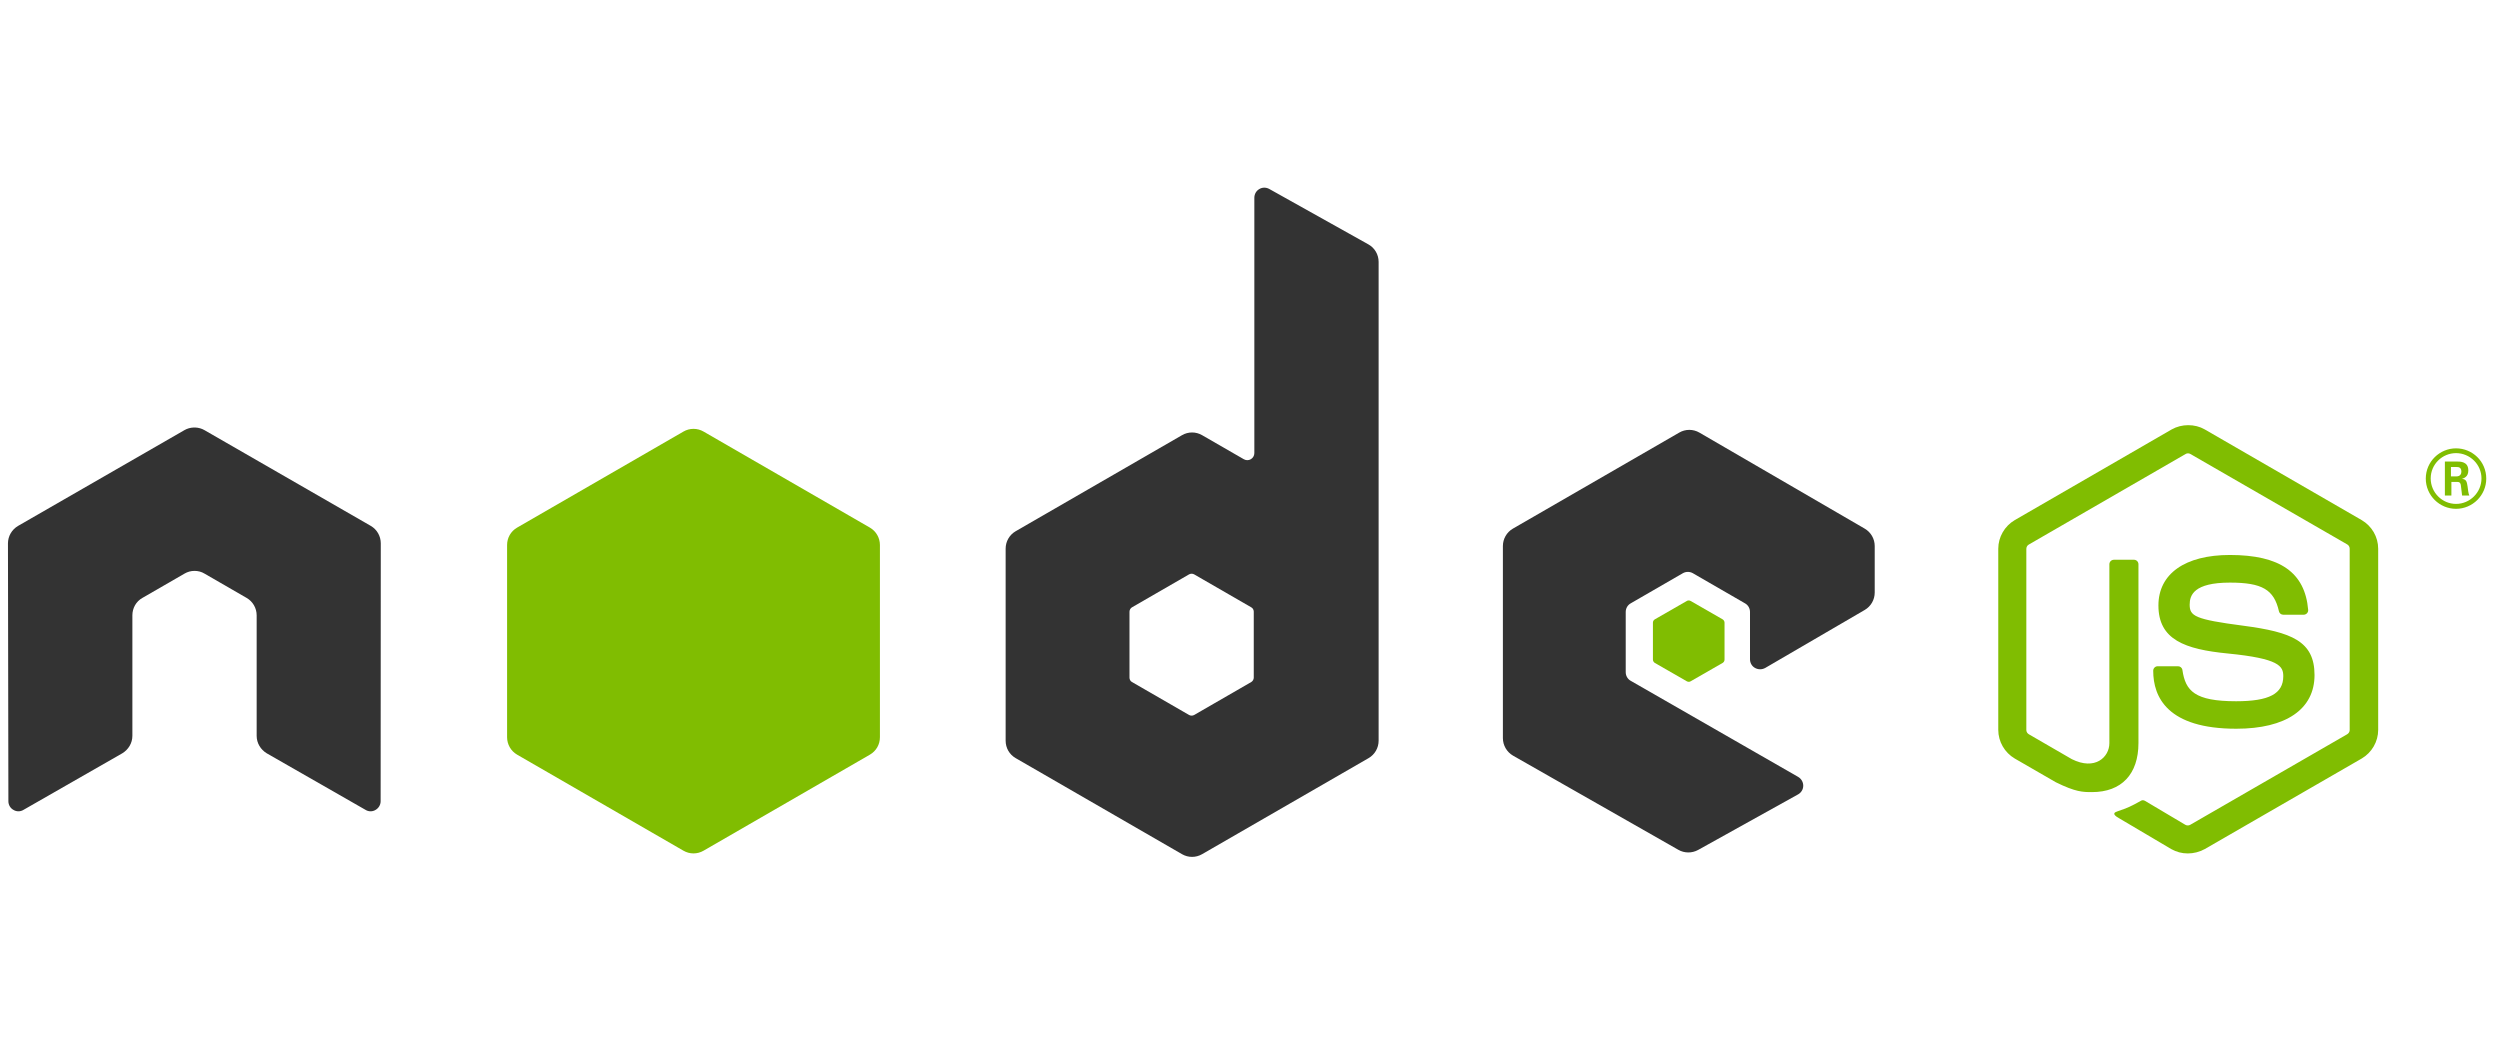
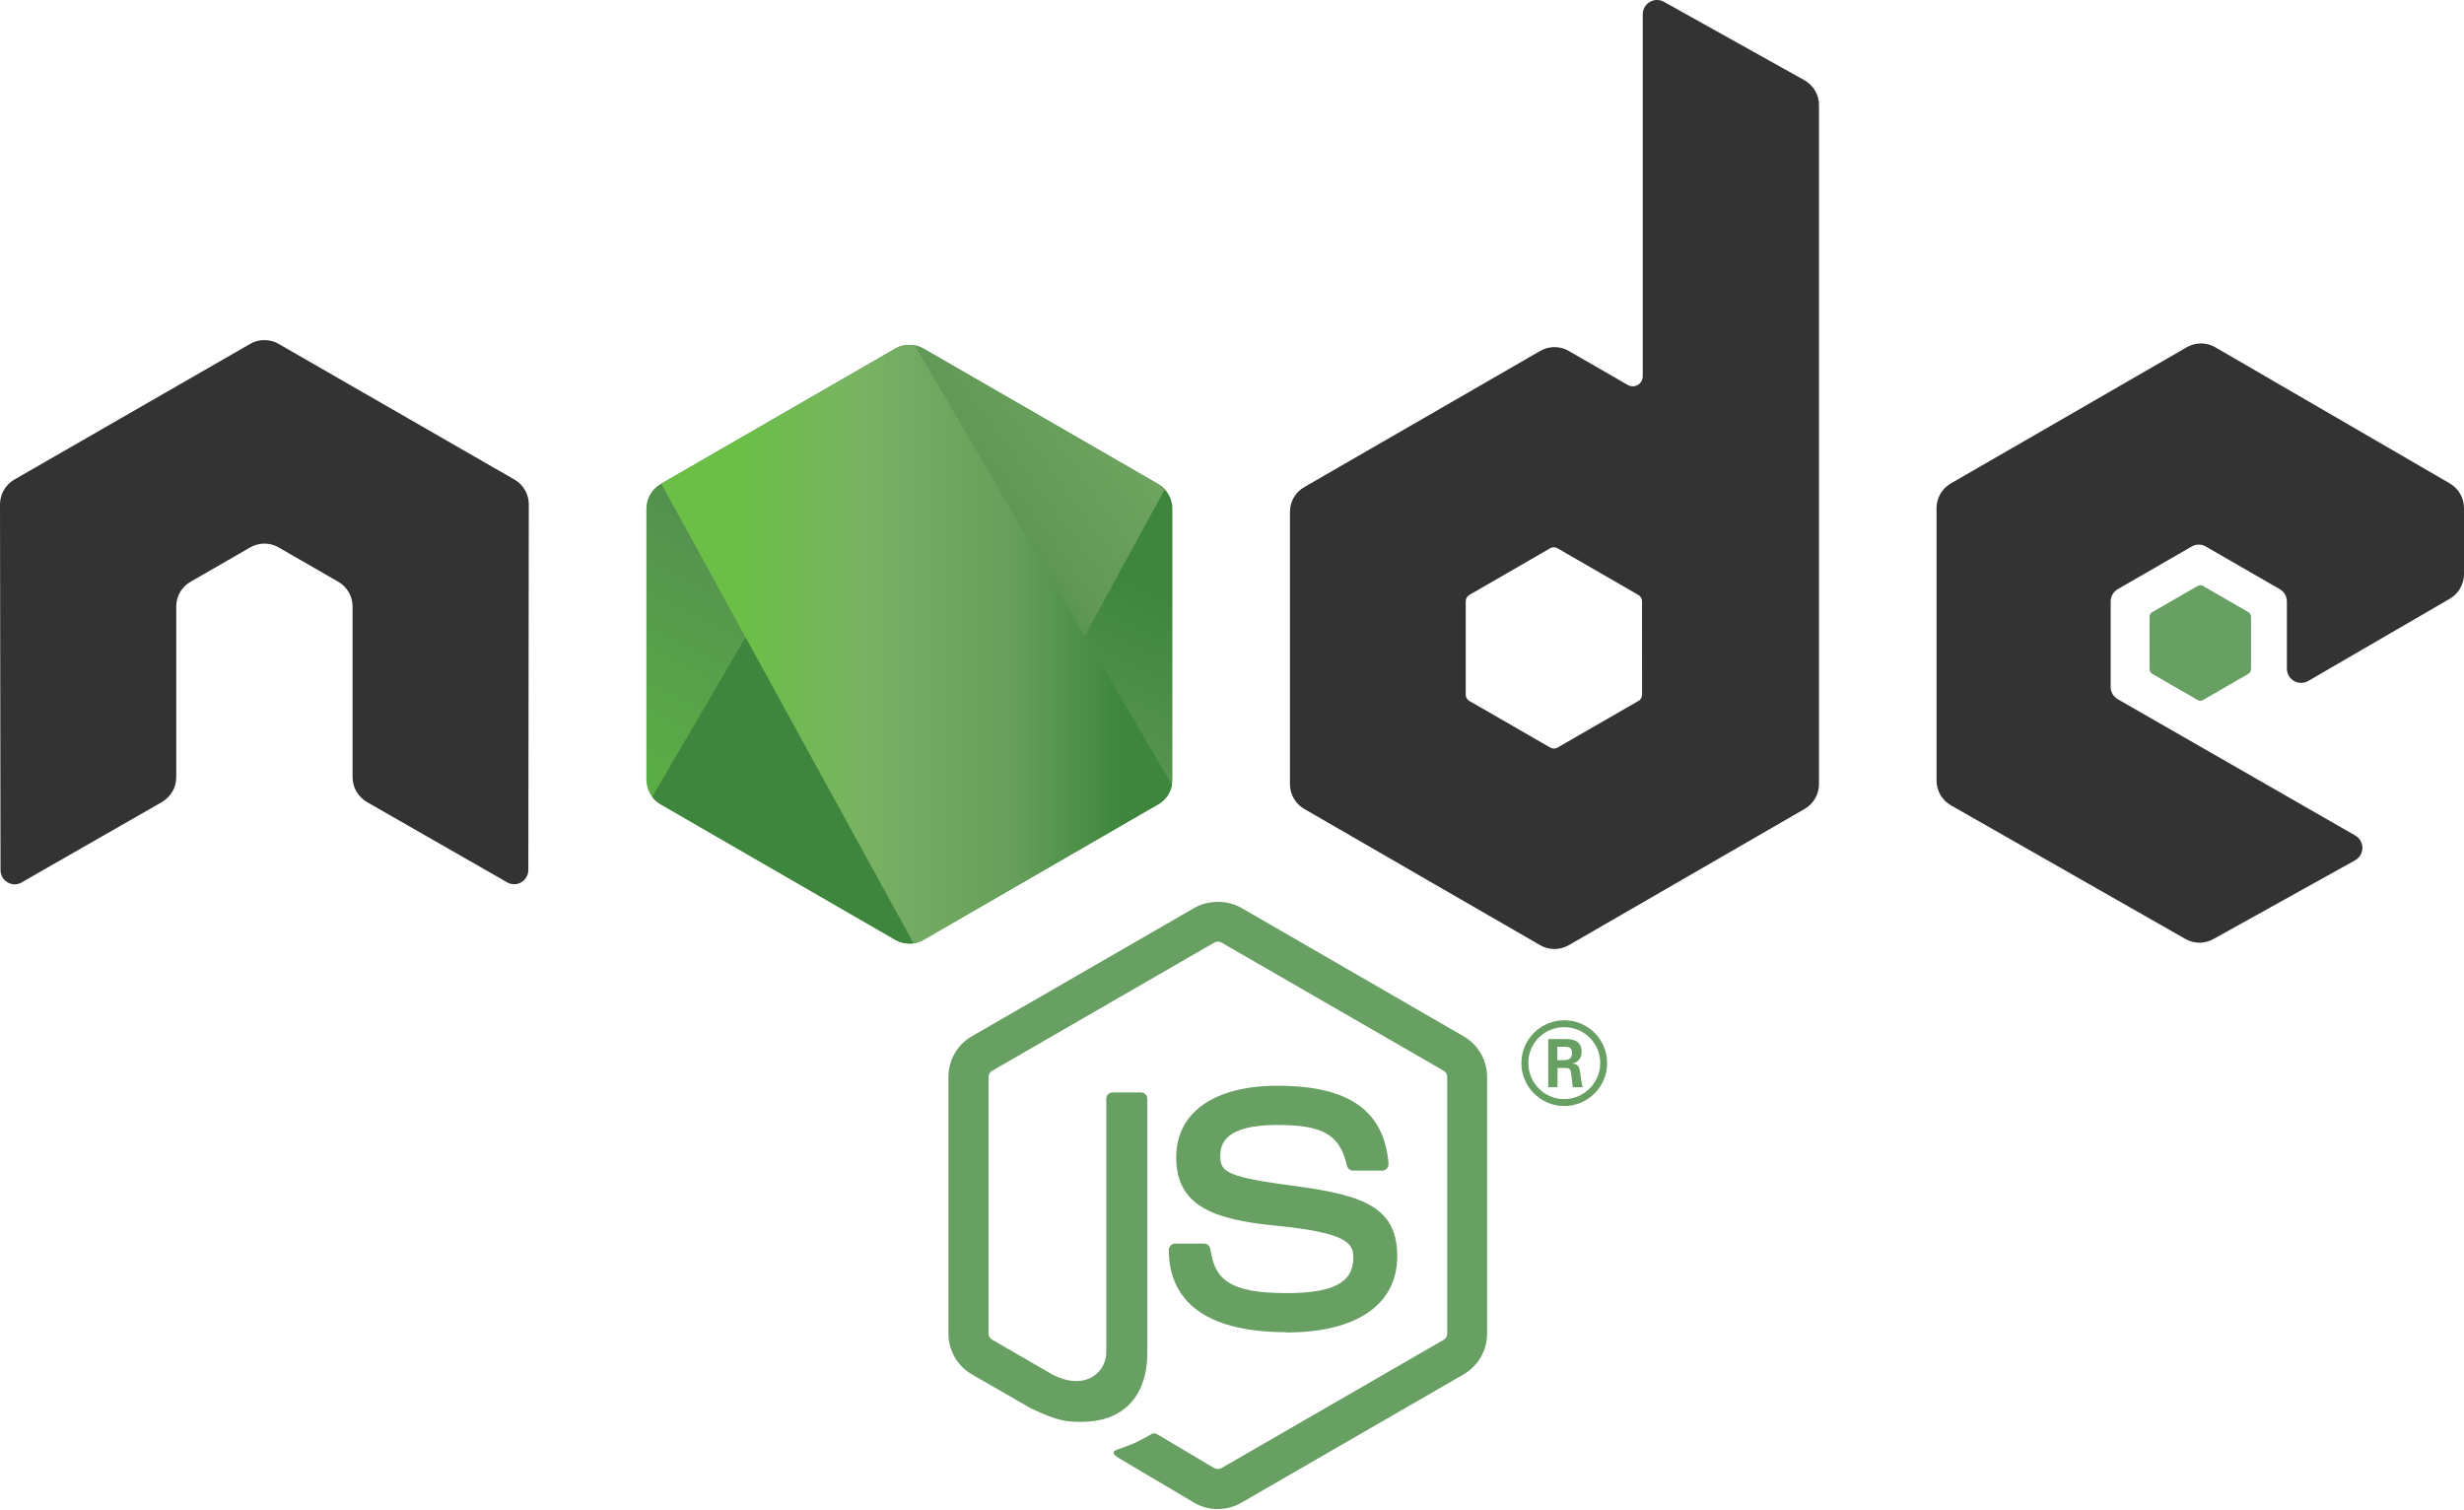
- <svg xmlns="http://www.w3.org/2000/svg" version="1.1" id="Layer_1" x="0px" y="0px" width="1728px" height="720px" viewBox="0 0 1728 720" enable-background="new 0 0 1728 720" xml:space="preserve">
-   <g>
-     <path fill-rule="evenodd" clip-rule="evenodd" fill="#333333" d="M263.2,375.6c0-5-2.6-9.6-6.9-12.1l-115-66.2   c-1.9-1.1-4.1-1.7-6.3-1.8c-0.2,0-1,0-1.2,0c-2.2,0.1-4.4,0.7-6.3,1.8l-115,66.2c-4.3,2.5-7,7.1-7,12.1l0.3,178.2   c0,2.5,1.3,4.8,3.5,6c2.1,1.3,4.8,1.3,6.9,0l68.3-39.1c4.3-2.6,7-7.1,7-12.1v-83.3c0-5,2.6-9.6,6.9-12l29.1-16.8   c2.2-1.3,4.5-1.9,7-1.9c2.4,0,4.8,0.6,6.9,1.9l29.1,16.8c4.3,2.5,6.9,7.1,6.9,12v83.3c0,5,2.7,9.5,7,12.1l68.3,39.1   c2.1,1.3,4.8,1.3,6.9,0c2.1-1.2,3.5-3.5,3.5-6L263.2,375.6z" />
-     <path fill-rule="evenodd" clip-rule="evenodd" fill="#333333" d="M877.3,130.6c-2.2-1.2-4.8-1.2-6.9,0.1c-2.1,1.2-3.4,3.5-3.4,6   v176.5c0,1.7-0.9,3.3-2.4,4.2c-1.5,0.9-3.4,0.9-4.9,0l-28.8-16.6c-4.3-2.5-9.6-2.5-13.9,0l-115,66.4c-4.3,2.5-6.9,7.1-6.9,12V512   c0,5,2.6,9.5,6.9,12l115,66.4c4.3,2.5,9.6,2.5,13.9,0l115.1-66.4c4.3-2.5,6.9-7.1,6.9-12V181c0-5-2.7-9.7-7.1-12.1L877.3,130.6z    M866.6,468.4c0,1.2-0.7,2.4-1.7,3l-39.5,22.8c-1.1,0.6-2.4,0.6-3.5,0l-39.5-22.8c-1.1-0.6-1.7-1.8-1.7-3v-45.6   c0-1.2,0.7-2.4,1.7-3l39.5-22.8c1.1-0.6,2.4-0.6,3.5,0l39.5,22.8c1.1,0.6,1.7,1.8,1.7,3V468.4z" />
-     <path fill-rule="evenodd" clip-rule="evenodd" fill="#333333" d="M1288.9,421.6c4.3-2.5,6.9-7.1,6.9-12v-32.2c0-4.9-2.6-9.5-6.9-12   L1174.6,299c-4.3-2.5-9.6-2.5-13.9,0l-115,66.4c-4.3,2.5-6.9,7.1-6.9,12v132.8c0,5,2.7,9.6,7,12.1l114.3,65.1   c4.2,2.4,9.4,2.4,13.6,0.1l69.1-38.4c2.2-1.2,3.6-3.5,3.6-6c0-2.5-1.3-4.8-3.5-6.1l-115.7-66.4c-2.2-1.2-3.5-3.5-3.5-6v-41.6   c0-2.5,1.3-4.8,3.5-6l36-20.8c2.1-1.2,4.8-1.2,6.9,0l36,20.8c2.2,1.2,3.5,3.5,3.5,6v32.7c0,2.5,1.3,4.8,3.5,6c2.2,1.2,4.8,1.2,7,0   L1288.9,421.6z" />
-     <path fill-rule="evenodd" clip-rule="evenodd" fill="#80BD01" d="M472.4,298.3c4.3-2.5,9.6-2.5,13.9,0l115,66.4   c4.3,2.5,6.9,7.1,6.9,12v132.9c0,5-2.6,9.5-6.9,12l-115,66.4c-4.3,2.5-9.6,2.5-13.9,0l-115-66.4c-4.3-2.5-6.9-7.1-6.9-12V376.7   c0-5,2.6-9.5,6.9-12L472.4,298.3z" />
-     <path fill="#80BD01" d="M1512.2,589.9c-4,0-7.9-1-11.4-3l-36.2-21.4c-5.4-3-2.8-4.1-1-4.7c7.2-2.5,8.7-3.1,16.4-7.4   c0.8-0.5,1.9-0.3,2.7,0.2l27.8,16.5c1,0.6,2.4,0.6,3.4,0l108.5-62.6c1-0.6,1.7-1.7,1.7-2.9V379.3c0-1.2-0.6-2.4-1.7-3l-108.4-62.5   c-1-0.6-2.3-0.6-3.3,0l-108.4,62.6c-1.1,0.6-1.7,1.8-1.7,3v125.2c0,1.2,0.7,2.3,1.7,2.9l29.7,17.2c16.1,8.1,26-1.4,26-11V390   c0-1.7,1.4-3.1,3.2-3.1h13.8c1.7,0,3.1,1.4,3.1,3.1v123.6c0,21.5-11.7,33.9-32.1,33.9c-6.3,0-11.2,0-25-6.8l-28.4-16.4   c-7-4.1-11.4-11.7-11.4-19.8V379.3c0-8.1,4.4-15.7,11.4-19.8l108.5-62.7c6.9-3.9,16-3.9,22.8,0l108.5,62.7   c7,4.1,11.4,11.6,11.4,19.8v125.2c0,8.1-4.4,15.7-11.4,19.8l-108.5,62.6C1520.2,588.9,1516.2,589.9,1512.2,589.9z" />
-     <path fill="#80BD01" d="M1545.7,503.7c-47.5,0-57.4-21.8-57.4-40.1c0-1.7,1.4-3.1,3.1-3.1h14c1.6,0,2.9,1.1,3.1,2.7   c2.1,14.3,8.4,21.5,37.1,21.5c22.9,0,32.6-5.2,32.6-17.3c0-7-2.8-12.2-38.3-15.7c-29.7-2.9-48-9.5-48-33.2   c0-21.9,18.4-34.9,49.4-34.9c34.7,0,51.9,12.1,54.1,37.9c0.1,0.9-0.2,1.7-0.8,2.4c-0.6,0.6-1.4,1-2.3,1h-14.1c-1.5,0-2.7-1-3-2.4   c-3.4-15-11.6-19.8-33.9-19.8c-24.9,0-27.8,8.7-27.8,15.2c0,7.9,3.4,10.2,37.1,14.6c33.3,4.4,49.2,10.6,49.2,34.1   C1599.8,490.2,1580.1,503.7,1545.7,503.7z" />
-     <path fill-rule="evenodd" clip-rule="evenodd" fill="#80BD01" d="M1165.9,415.4c0.8-0.5,1.8-0.5,2.7,0l22.1,12.7   c0.8,0.5,1.3,1.4,1.3,2.3v25.5c0,1-0.5,1.8-1.3,2.3l-22.1,12.7c-0.8,0.5-1.8,0.5-2.7,0l-22.1-12.7c-0.8-0.5-1.3-1.4-1.3-2.3v-25.5   c0-1,0.5-1.8,1.3-2.3L1165.9,415.4z" />
-     <g>
-       <path fill="#80BD01" d="M1718.5,330.8c0,11.5-9.4,20.9-20.9,20.9c-11.4,0-20.9-9.3-20.9-20.9c0-11.8,9.7-20.9,20.9-20.9    C1708.9,309.9,1718.5,318.9,1718.5,330.8z M1680.1,330.7c0,9.7,7.9,17.6,17.5,17.6c9.7,0,17.6-8,17.6-17.6c0-9.7-8-17.5-17.6-17.5    C1688.1,313.2,1680.1,320.9,1680.1,330.7z M1689.8,319h8.1c2.8,0,8.2,0,8.2,6.2c0,4.3-2.8,5.2-4.4,5.8c3.2,0.2,3.4,2.3,3.9,5.3    c0.2,1.9,0.6,5.1,1.2,6.2h-5c-0.1-1.1-0.9-7.1-0.9-7.4c-0.3-1.3-0.8-2-2.4-2h-4.1v9.4h-4.5V319z M1694.2,329.3h3.6    c3,0,3.5-2.1,3.5-3.3c0-3.2-2.2-3.2-3.4-3.2h-3.8V329.3z" />
-     </g>
+ <svg xmlns="http://www.w3.org/2000/svg" width="589.827" height="361.238" version="1.2" viewBox="0 0 442.37 270.929">
+   <defs>
+     <clipPath id="a">
+       <path d="M239.03 226.605l-42.13 24.317c-1.578.91-2.546 2.59-2.546 4.406v48.668c0 1.817.968 3.496 2.546 4.406l42.133 24.336c1.575.907 3.517.907 5.09 0l42.126-24.336c1.57-.91 2.54-2.59 2.54-4.406v-48.668c0-1.816-.97-3.496-2.55-4.406l-42.12-24.317c-.79-.453-1.67-.68-2.55-.68-.88 0-1.76.227-2.55.68" />
+     </clipPath>
+     <linearGradient id="b" x1="-.348" x2="1.251" gradientTransform="rotate(116.114 53.1 202.97) scale(86.48)" gradientUnits="userSpaceOnUse">
+       <stop offset=".3" stop-color="#3E863D" />
+       <stop offset=".5" stop-color="#55934F" />
+       <stop offset=".8" stop-color="#5AAD45" />
+     </linearGradient>
+     <clipPath id="c">
+       <path d="M195.398 307.086c.403.523.907.976 1.5 1.316l36.14 20.875 6.02 3.46c.9.52 1.926.74 2.934.665.336-.027.672-.09 1-.183l44.434-81.36c-.34-.37-.738-.68-1.184-.94l-27.586-15.93-14.582-8.39c-.414-.24-.863-.41-1.32-.53zm0 0" />
+     </clipPath>
+     <linearGradient id="d" x1="-.456" x2=".582" gradientTransform="rotate(-36.46 550.846 -214.337) scale(132.798)" gradientUnits="userSpaceOnUse">
+       <stop offset=".57" stop-color="#3E863D" />
+       <stop offset=".72" stop-color="#619857" />
+       <stop offset="1" stop-color="#76AC64" />
+     </linearGradient>
+     <clipPath id="e">
+       <path d="M241.066 225.953c-.707.07-1.398.29-2.035.652l-42.01 24.247 45.3 82.51c.63-.09 1.25-.3 1.81-.624l42.13-24.336c1.3-.754 2.19-2.03 2.46-3.476l-46.18-78.89c-.34-.067-.68-.102-1.03-.102-.14 0-.28.007-.42.02" />
+     </clipPath>
+     <linearGradient id="f" x1=".043" x2=".984" gradientTransform="translate(192.862 279.652) scale(97.417)" gradientUnits="userSpaceOnUse">
+       <stop offset=".16" stop-color="#6BBF47" />
+       <stop offset=".38" stop-color="#79B461" />
+       <stop offset=".47" stop-color="#75AC64" />
+       <stop offset=".7" stop-color="#659E5A" />
+       <stop offset=".9" stop-color="#3E863D" />
+     </linearGradient>
+   </defs>
+   <path fill="#689f63" d="M218.647 270.93c-1.46 0-2.91-.383-4.19-1.12l-13.337-7.896c-1.992-1.114-1.02-1.508-.363-1.735 2.656-.93 3.195-1.14 6.03-2.75.298-.17.688-.11.993.07l10.246 6.08c.37.2.895.2 1.238 0l39.95-23.06c.37-.21.61-.64.61-1.08v-46.1c0-.46-.24-.87-.618-1.1l-39.934-23.04c-.37-.22-.86-.22-1.23 0l-39.926 23.04c-.387.22-.633.65-.633 1.09v46.1c0 .44.24.86.62 1.07l10.94 6.32c5.94 2.97 9.57-.53 9.57-4.05v-45.5c0-.65.51-1.15 1.16-1.15h5.06c.63 0 1.15.5 1.15 1.15v45.52c0 7.92-4.32 12.47-11.83 12.47-2.31 0-4.13 0-9.21-2.5l-10.48-6.04c-2.59-1.5-4.19-4.3-4.19-7.29v-46.1c0-3 1.6-5.8 4.19-7.28l39.99-23.07c2.53-1.43 5.89-1.43 8.4 0l39.94 23.08c2.58 1.49 4.19 4.28 4.19 7.28v46.1c0 2.99-1.61 5.78-4.19 7.28l-39.94 23.07c-1.28.74-2.73 1.12-4.21 1.12" />
+   <path fill="#689f63" d="M230.987 239.164c-17.48 0-21.145-8.024-21.145-14.754 0-.64.516-1.15 1.157-1.15h5.16c.57 0 1.05.415 1.14.978.78 5.258 3.1 7.91 13.67 7.91 8.42 0 12-1.902 12-6.367 0-2.57-1.02-4.48-14.1-5.76-10.94-1.08-17.7-3.49-17.7-12.24 0-8.06 6.8-12.86 18.19-12.86 12.79 0 19.13 4.44 19.93 13.98.03.33-.09.65-.31.89-.22.23-.53.37-.85.37h-5.19c-.54 0-1.01-.38-1.12-.9-1.25-5.53-4.27-7.3-12.48-7.3-9.19 0-10.26 3.2-10.26 5.6 0 2.91 1.26 3.76 13.66 5.4 12.28 1.63 18.11 3.93 18.11 12.56 0 8.7-7.26 13.69-19.92 13.69m48.66-48.89h1.34c1.1 0 1.31-.77 1.31-1.22 0-1.18-.81-1.18-1.26-1.18h-1.38zm-1.63-3.78h2.97c1.02 0 3.02 0 3.02 2.28 0 1.59-1.02 1.92-1.63 2.12 1.19.08 1.27.86 1.43 1.96.08.69.21 1.88.45 2.28h-1.83c-.05-.4-.33-2.6-.33-2.72-.12-.49-.29-.73-.9-.73h-1.51v3.46h-1.67zm-3.57 4.3c0 3.58 2.89 6.48 6.44 6.48 3.58 0 6.47-2.96 6.47-6.48 0-3.59-2.93-6.44-6.48-6.44-3.5 0-6.44 2.81-6.44 6.43m14.16.03c0 4.24-3.47 7.7-7.7 7.7-4.2 0-7.7-3.42-7.7-7.7 0-4.36 3.58-7.7 7.7-7.7 4.15 0 7.69 3.35 7.69 7.7" />
+   <path fill="#333" fill-rule="evenodd" d="M94.936 90.55c0-1.84-.97-3.53-2.558-4.445l-42.356-24.37c-.715-.42-1.516-.64-2.328-.67h-.438c-.812.03-1.613.25-2.34.67L2.562 86.105C.984 87.025 0 88.715 0 90.555l.093 65.64c0 .91.47 1.76 1.27 2.21.78.48 1.76.48 2.54 0l25.18-14.42c1.59-.946 2.56-2.618 2.56-4.44V108.88c0-1.83.97-3.52 2.555-4.43l10.72-6.174c.796-.46 1.67-.688 2.56-.688.876 0 1.77.226 2.544.687l10.715 6.172c1.586.91 2.56 2.6 2.56 4.43v30.663c0 1.82.983 3.5 2.565 4.44l25.164 14.41c.79.47 1.773.47 2.56 0 .776-.45 1.268-1.3 1.268-2.21zm199.868 34.176c0 .457-.243.88-.64 1.106l-14.548 8.386c-.395.227-.883.227-1.277 0l-14.55-8.386c-.4-.227-.64-.65-.64-1.106V107.93c0-.458.24-.88.63-1.11l14.54-8.4c.4-.23.89-.23 1.29 0l14.55 8.4c.4.23.64.652.64 1.11zM298.734.324c-.794-.442-1.76-.43-2.544.027-.78.46-1.262 1.3-1.262 2.21v65c0 .64-.34 1.23-.894 1.55-.55.32-1.235.32-1.79 0L281.634 63c-1.58-.914-3.526-.914-5.112 0l-42.37 24.453c-1.583.91-2.56 2.6-2.56 4.42v48.92c0 1.83.977 3.51 2.56 4.43l42.37 24.47c1.582.91 3.53.91 5.117 0l42.37-24.48c1.58-.92 2.56-2.6 2.56-4.43V18.863c0-1.856-1.01-3.563-2.63-4.47zm141.093 107.164c1.574-.914 2.543-2.602 2.543-4.422V91.21c0-1.824-.97-3.507-2.547-4.425l-42.1-24.44c-1.59-.92-3.54-.92-5.13 0l-42.36 24.45c-1.59.92-2.56 2.6-2.56 4.43v48.9c0 1.84.99 3.54 2.58 4.45l42.09 23.99c1.55.89 3.45.9 5.02.03l25.46-14.15c.8-.45 1.31-1.3 1.31-2.22 0-.92-.49-1.78-1.29-2.23l-42.62-24.46c-.8-.45-1.29-1.3-1.29-2.21v-15.34c0-.916.48-1.76 1.28-2.216l13.26-7.65c.79-.46 1.76-.46 2.55 0l13.27 7.65c.79.45 1.28 1.3 1.28 2.21v12.06c0 .91.49 1.76 1.28 2.22.79.45 1.77.45 2.56-.01zm0 0" />
+   <path fill="#689f63" fill-rule="evenodd" d="M394.538 105.2c.3-.177.676-.177.98 0l8.13 4.69c.304.176.49.5.49.85v9.39c0 .35-.186.674-.49.85l-8.13 4.69c-.304.177-.68.177-.98 0l-8.125-4.69c-.31-.176-.5-.5-.5-.85v-9.39c0-.35.18-.674.49-.85zm0 0" />
+   <g clip-path="url(#a)" transform="translate(-78.306 -164.016)">
+     <path fill="url(#b)" d="M331.363 246.793l-118.715-58.19-60.87 124.174L270.49 370.97zm0 0" />
+   </g>
+   <g clip-path="url(#c)" transform="translate(-78.306 -164.016)">
+     <path fill="url(#d)" d="M144.07 264.004l83.825 113.453 110.86-81.906-83.83-113.45zm0 0" />
+   </g>
+   <g clip-path="url(#e)" transform="translate(-78.306 -164.016)">
+     <path fill="url(#f)" d="M197.02 225.934v107.43h91.683v-107.43zm0 0" />
  </g>
</svg>
